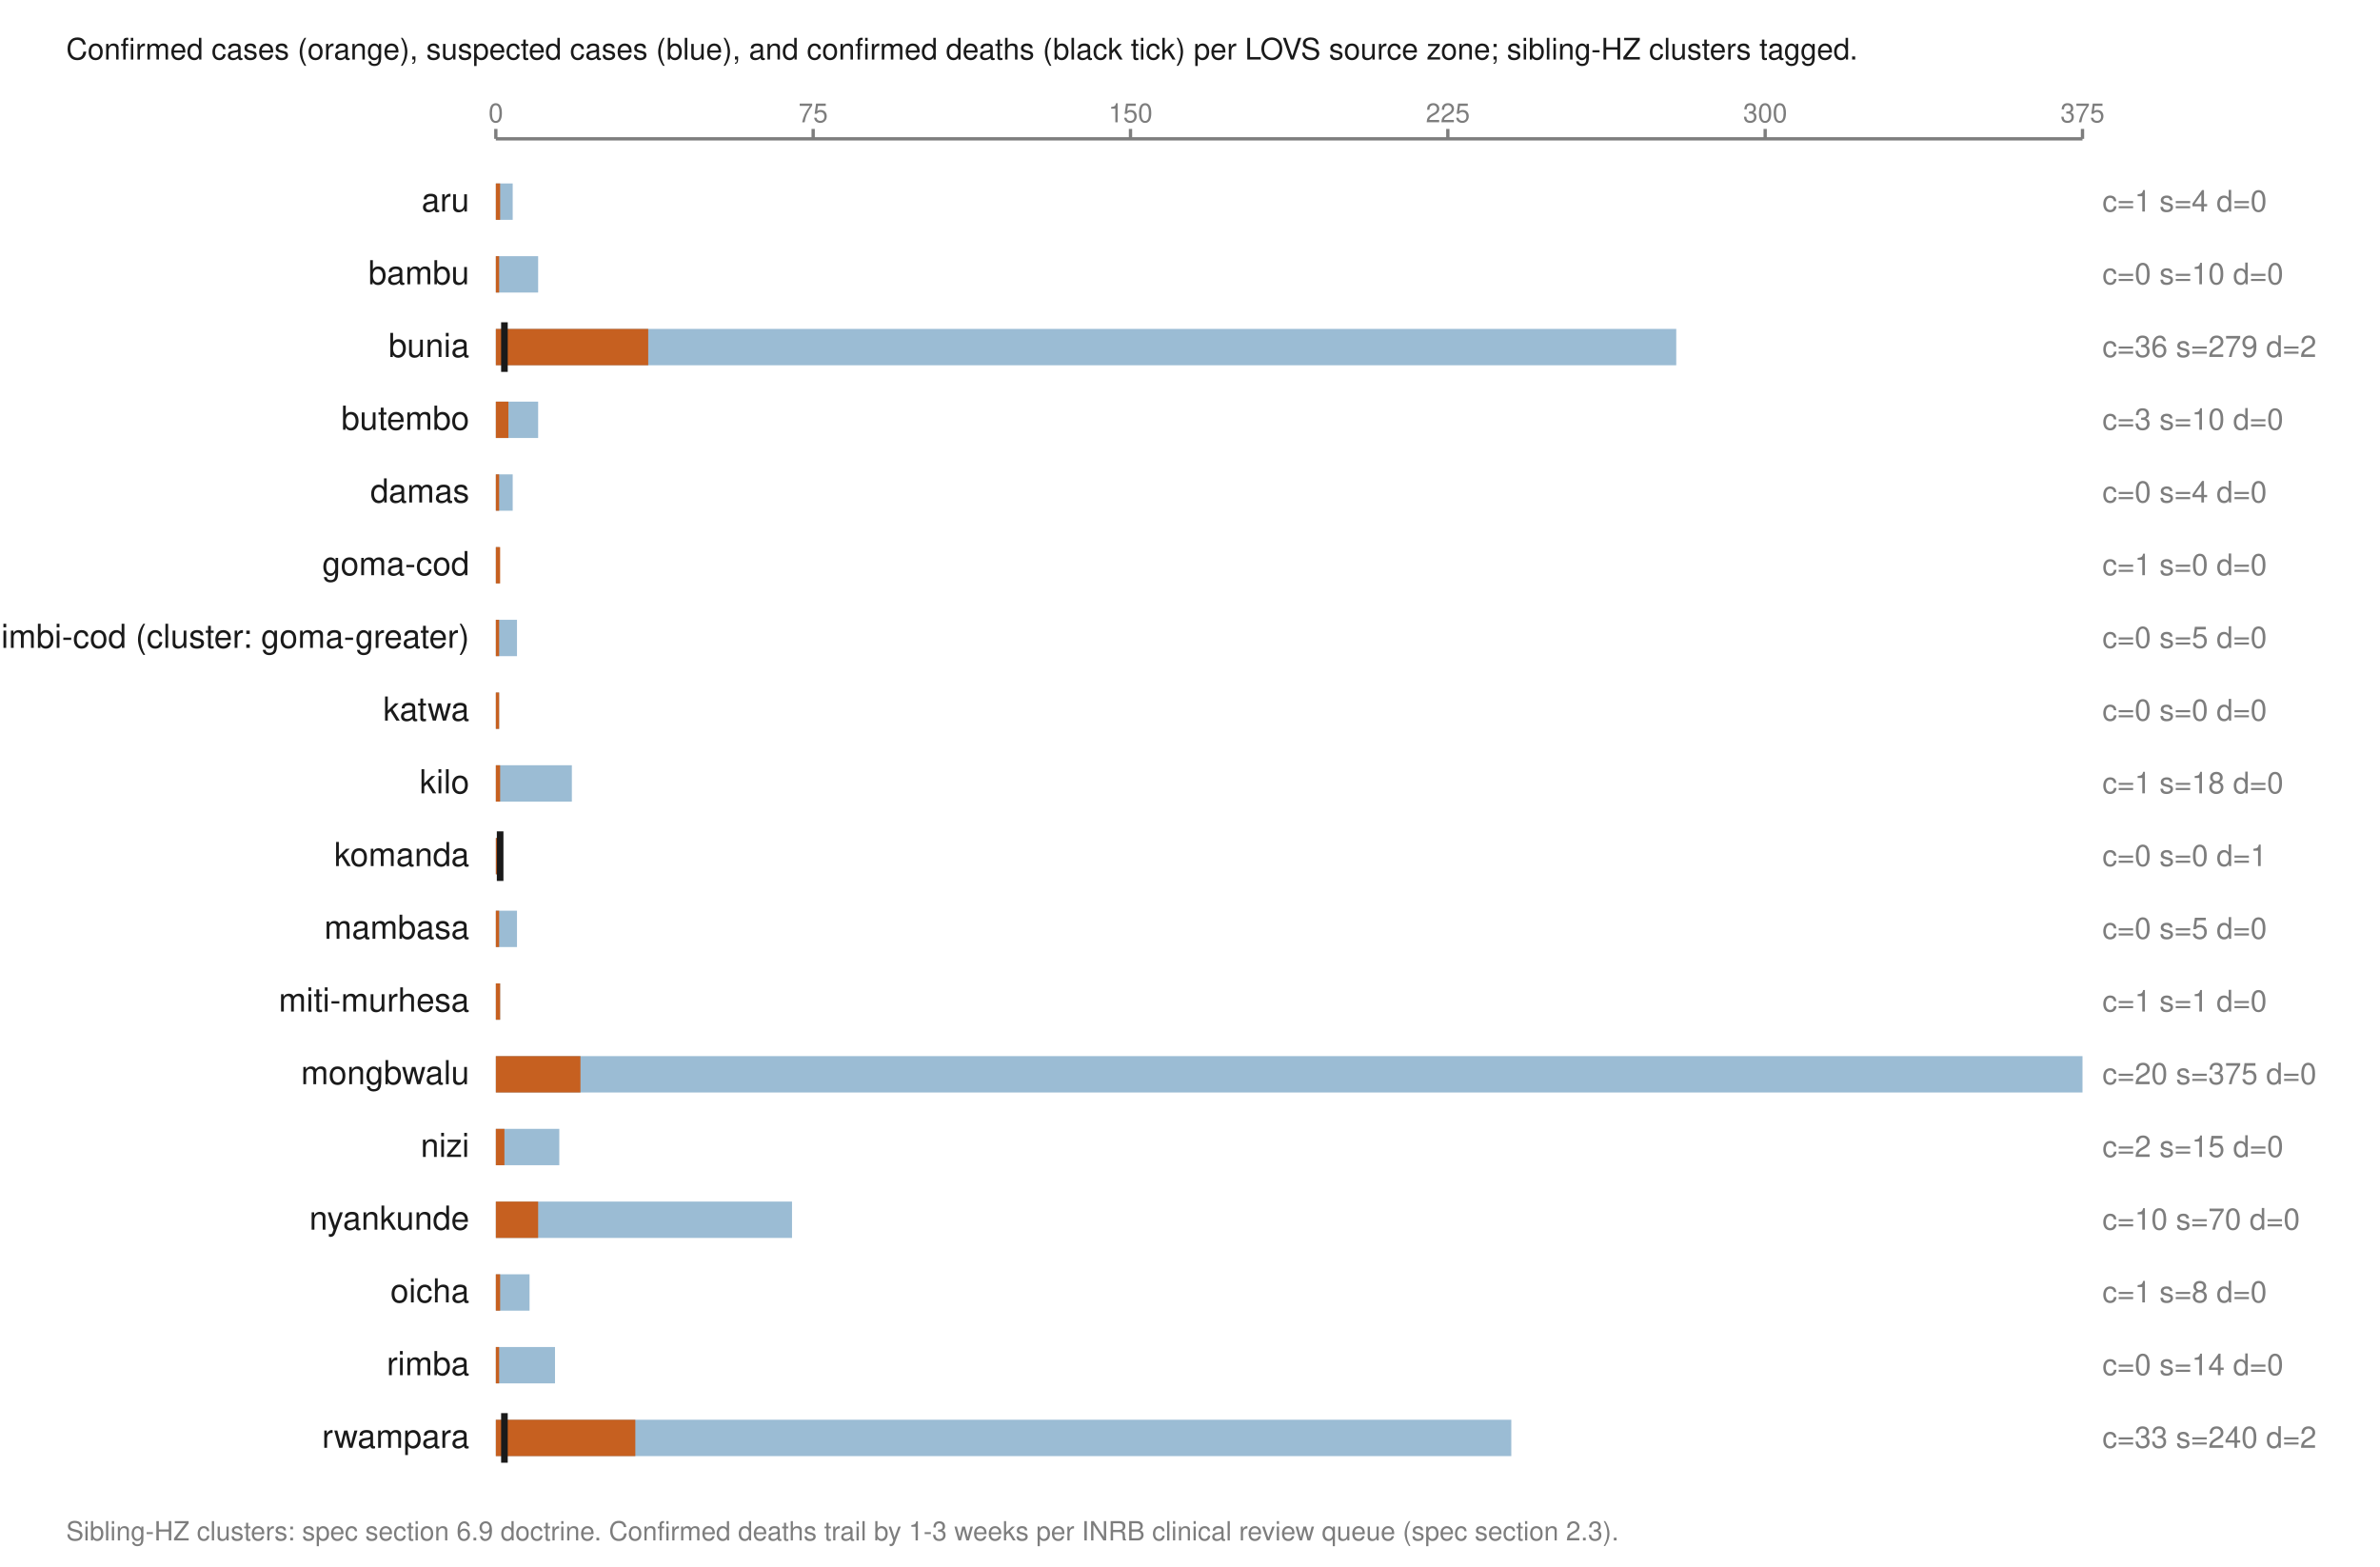
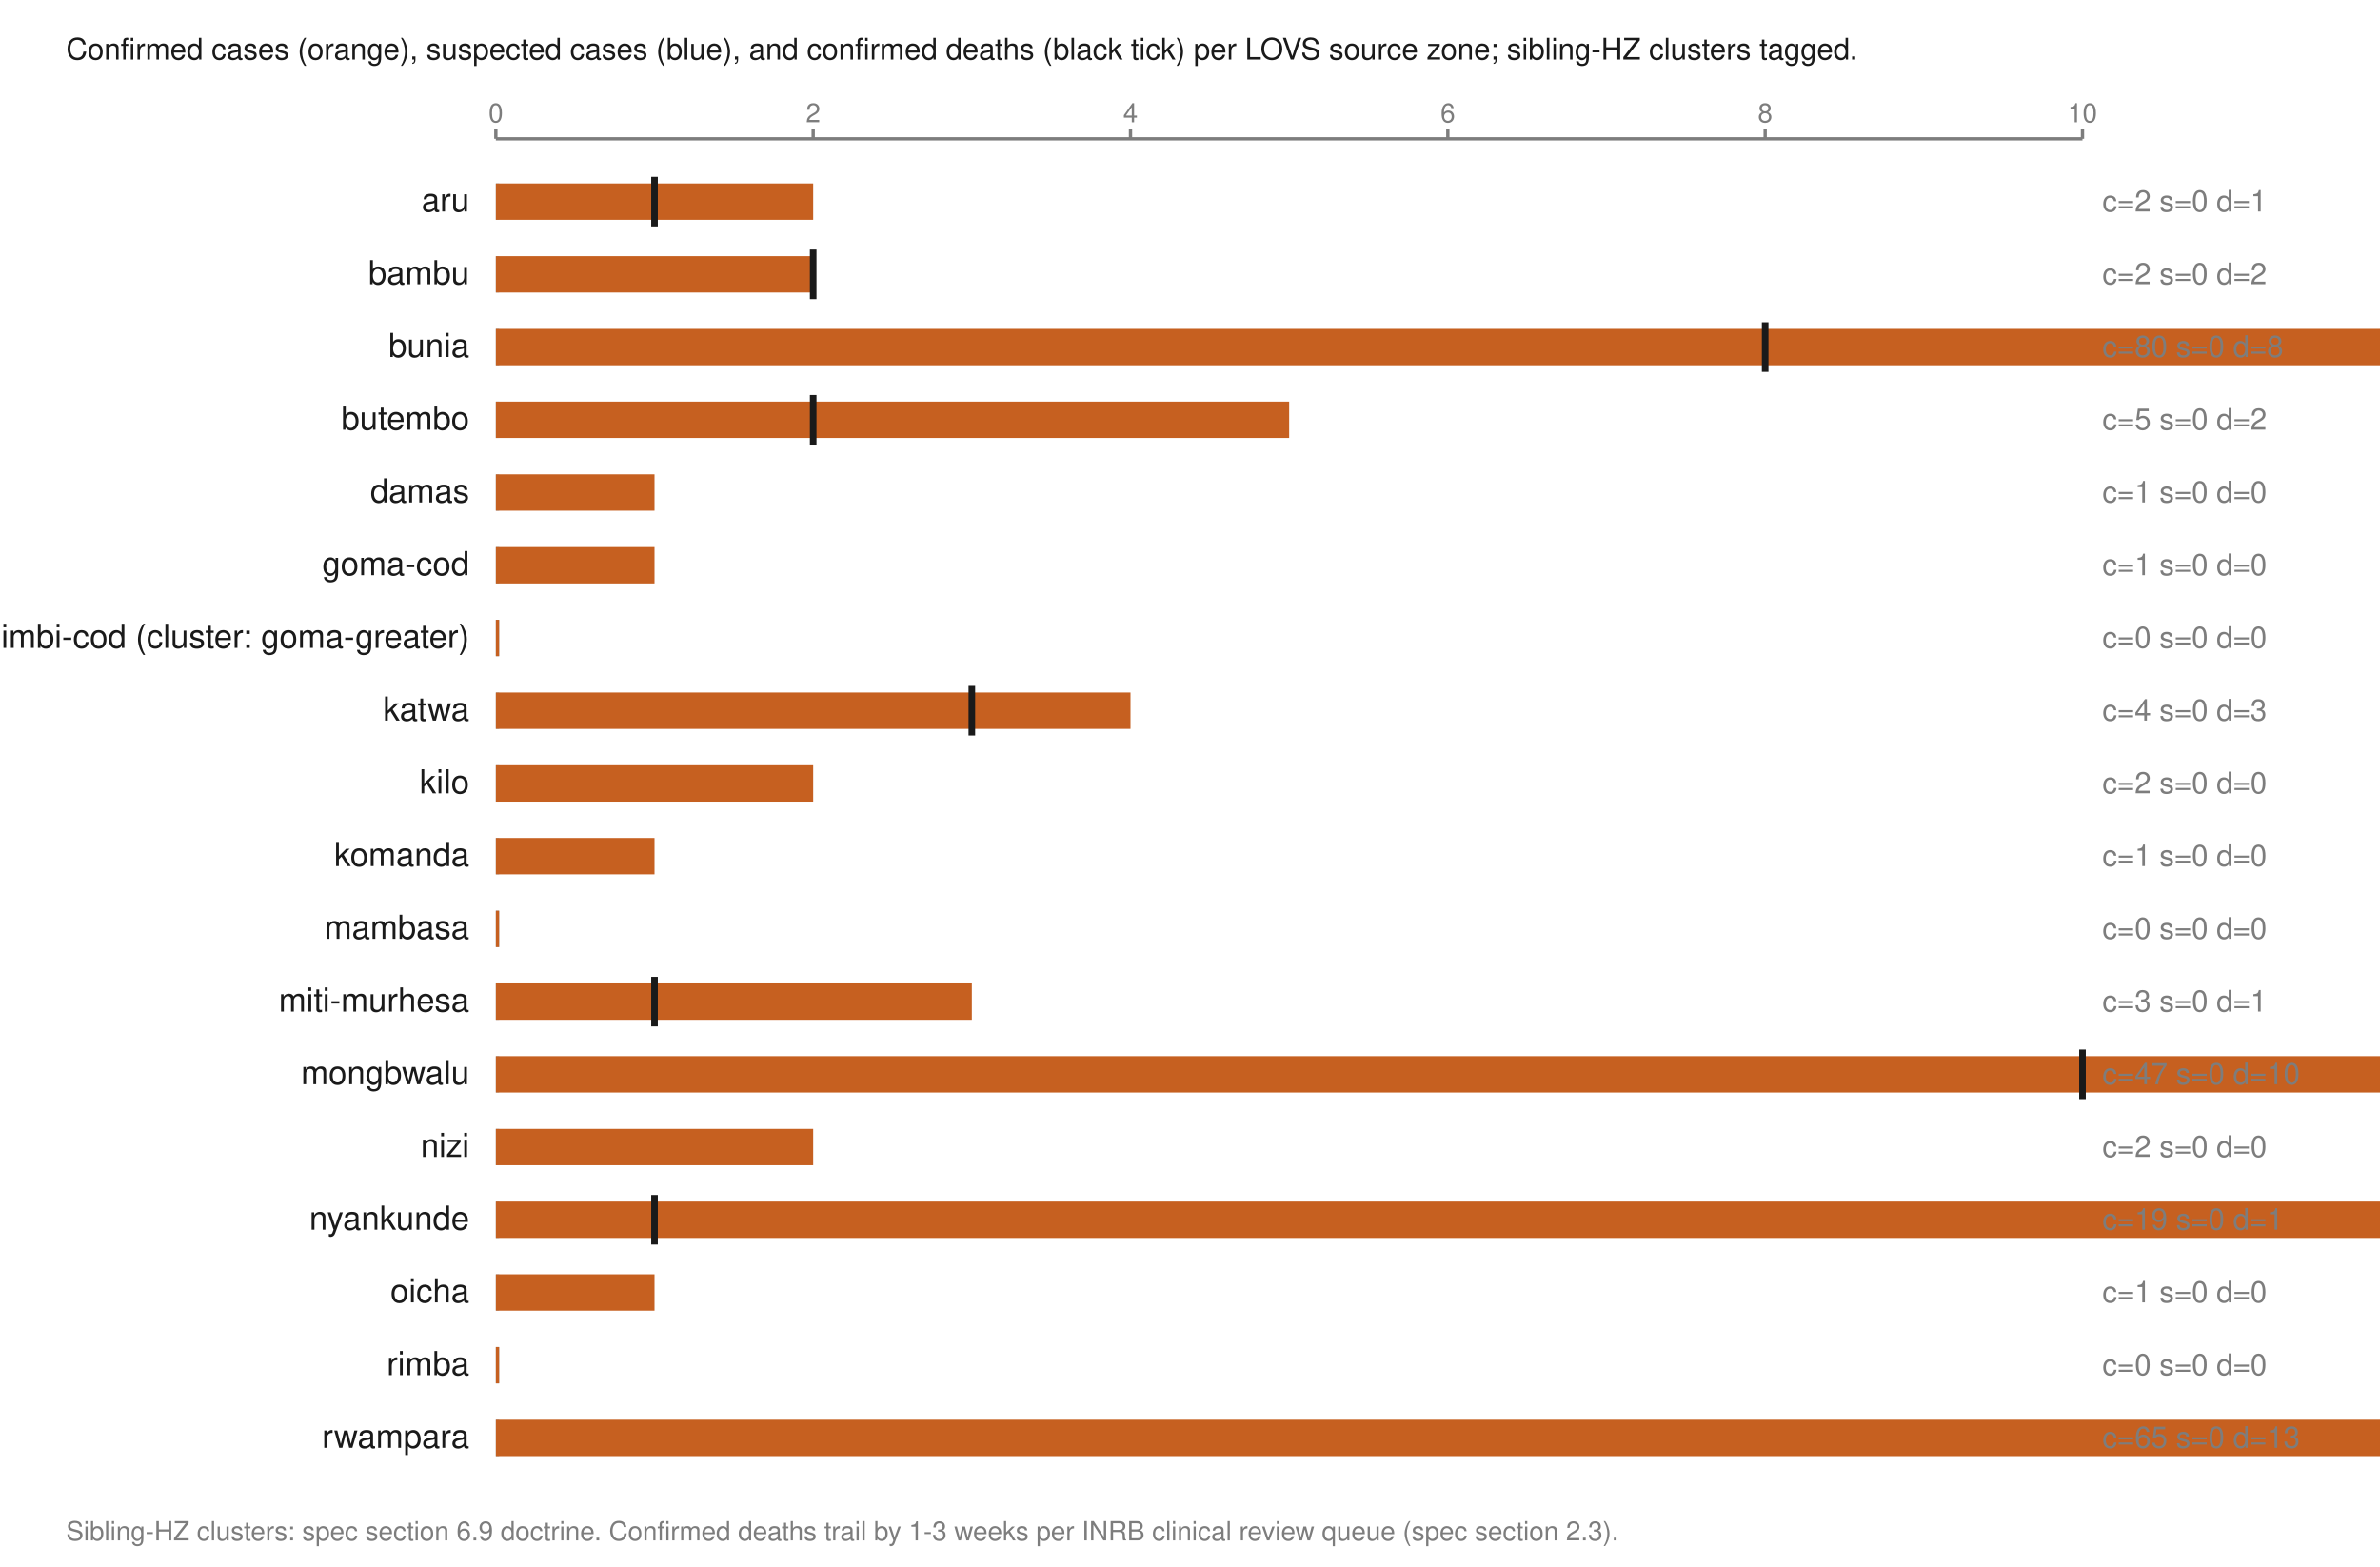
<svg xmlns="http://www.w3.org/2000/svg" viewBox="0 0 720 474" width="720" height="474" role="img" aria-labelledby="t">
  <text x="20.0" y="18.0" font-family="Helvetica,Arial,sans-serif" font-size="9" fill="#1a1a1a" font-weight="normal" text-anchor="start">Confirmed cases (orange), suspected cases (blue), and confirmed deaths (black tick) per LOVS source zone; sibling-HZ clusters tagged.</text>
  <line x1="150.0" y1="42.0" x2="630.0" y2="42.0" stroke="#7d7d7d" stroke-width="1" />
  <line x1="150.0" y1="39.0" x2="150.0" y2="42.0" stroke="#7d7d7d" stroke-width="1" />
  <text x="150.0" y="37.0" font-family="Helvetica,Arial,sans-serif" font-size="8" fill="#7d7d7d" font-weight="normal" text-anchor="middle">0</text>
  <line x1="246.0" y1="39.0" x2="246.0" y2="42.0" stroke="#7d7d7d" stroke-width="1" />
-   <text x="246.0" y="37.0" font-family="Helvetica,Arial,sans-serif" font-size="8" fill="#7d7d7d" font-weight="normal" text-anchor="middle">75</text>
+   <text x="246.0" y="37.0" font-family="Helvetica,Arial,sans-serif" font-size="8" fill="#7d7d7d" font-weight="normal" text-anchor="middle">2</text>
  <line x1="342.0" y1="39.0" x2="342.0" y2="42.0" stroke="#7d7d7d" stroke-width="1" />
-   <text x="342.0" y="37.0" font-family="Helvetica,Arial,sans-serif" font-size="8" fill="#7d7d7d" font-weight="normal" text-anchor="middle">150</text>
+   <text x="342.0" y="37.0" font-family="Helvetica,Arial,sans-serif" font-size="8" fill="#7d7d7d" font-weight="normal" text-anchor="middle">4</text>
  <line x1="438.0" y1="39.0" x2="438.0" y2="42.0" stroke="#7d7d7d" stroke-width="1" />
-   <text x="438.0" y="37.0" font-family="Helvetica,Arial,sans-serif" font-size="8" fill="#7d7d7d" font-weight="normal" text-anchor="middle">225</text>
+   <text x="438.0" y="37.0" font-family="Helvetica,Arial,sans-serif" font-size="8" fill="#7d7d7d" font-weight="normal" text-anchor="middle">6</text>
  <line x1="534.0" y1="39.0" x2="534.0" y2="42.0" stroke="#7d7d7d" stroke-width="1" />
-   <text x="534.0" y="37.0" font-family="Helvetica,Arial,sans-serif" font-size="8" fill="#7d7d7d" font-weight="normal" text-anchor="middle">300</text>
+   <text x="534.0" y="37.0" font-family="Helvetica,Arial,sans-serif" font-size="8" fill="#7d7d7d" font-weight="normal" text-anchor="middle">8</text>
  <line x1="630.0" y1="39.0" x2="630.0" y2="42.0" stroke="#7d7d7d" stroke-width="1" />
-   <text x="630.0" y="37.0" font-family="Helvetica,Arial,sans-serif" font-size="8" fill="#7d7d7d" font-weight="normal" text-anchor="middle">375</text>
+   <text x="630.0" y="37.0" font-family="Helvetica,Arial,sans-serif" font-size="8" fill="#7d7d7d" font-weight="normal" text-anchor="middle">10</text>
  <text x="142.0" y="64.0" font-family="Helvetica,Arial,sans-serif" font-size="10" fill="#1a1a1a" font-weight="normal" text-anchor="end">aru</text>
-   <rect x="150.0" y="55.5" width="5.1" height="11.0" fill="#9bbcd4" />
-   <rect x="150.0" y="55.5" width="1.3" height="11.0" fill="#c66020" />
-   <text x="636.0" y="64.0" font-family="Helvetica,Arial,sans-serif" font-size="9" fill="#7d7d7d" font-weight="normal" text-anchor="start">c=1 s=4 d=0</text>
+   <rect x="150.0" y="55.5" width="1.0" height="11.0" fill="#9bbcd4" />
+   <rect x="150.0" y="55.5" width="96.0" height="11.0" fill="#c66020" />
+   <line x1="198.0" y1="53.5" x2="198.0" y2="68.5" stroke="#1a1a1a" stroke-width="2" />
+   <text x="636.0" y="64.0" font-family="Helvetica,Arial,sans-serif" font-size="9" fill="#7d7d7d" font-weight="normal" text-anchor="start">c=2 s=0 d=1</text>
  <text x="142.0" y="86.0" font-family="Helvetica,Arial,sans-serif" font-size="10" fill="#1a1a1a" font-weight="normal" text-anchor="end">bambu</text>
-   <rect x="150.0" y="77.5" width="12.8" height="11.0" fill="#9bbcd4" />
-   <rect x="150.0" y="77.5" width="1.0" height="11.0" fill="#c66020" />
-   <text x="636.0" y="86.0" font-family="Helvetica,Arial,sans-serif" font-size="9" fill="#7d7d7d" font-weight="normal" text-anchor="start">c=0 s=10 d=0</text>
+   <rect x="150.0" y="77.5" width="1.0" height="11.0" fill="#9bbcd4" />
+   <rect x="150.0" y="77.5" width="96.0" height="11.0" fill="#c66020" />
+   <line x1="246.0" y1="75.5" x2="246.0" y2="90.5" stroke="#1a1a1a" stroke-width="2" />
+   <text x="636.0" y="86.0" font-family="Helvetica,Arial,sans-serif" font-size="9" fill="#7d7d7d" font-weight="normal" text-anchor="start">c=2 s=0 d=2</text>
  <text x="142.0" y="108.0" font-family="Helvetica,Arial,sans-serif" font-size="10" fill="#1a1a1a" font-weight="normal" text-anchor="end">bunia</text>
-   <rect x="150.0" y="99.5" width="357.1" height="11.0" fill="#9bbcd4" />
-   <rect x="150.0" y="99.5" width="46.1" height="11.0" fill="#c66020" />
-   <line x1="152.6" y1="97.5" x2="152.6" y2="112.5" stroke="#1a1a1a" stroke-width="2" />
-   <text x="636.0" y="108.0" font-family="Helvetica,Arial,sans-serif" font-size="9" fill="#7d7d7d" font-weight="normal" text-anchor="start">c=36 s=279 d=2</text>
+   <rect x="150.0" y="99.5" width="1.0" height="11.0" fill="#9bbcd4" />
+   <rect x="150.0" y="99.5" width="3840.0" height="11.0" fill="#c66020" />
+   <line x1="534.0" y1="97.5" x2="534.0" y2="112.5" stroke="#1a1a1a" stroke-width="2" />
+   <text x="636.0" y="108.0" font-family="Helvetica,Arial,sans-serif" font-size="9" fill="#7d7d7d" font-weight="normal" text-anchor="start">c=80 s=0 d=8</text>
  <text x="142.0" y="130.0" font-family="Helvetica,Arial,sans-serif" font-size="10" fill="#1a1a1a" font-weight="normal" text-anchor="end">butembo</text>
-   <rect x="150.0" y="121.5" width="12.8" height="11.0" fill="#9bbcd4" />
-   <rect x="150.0" y="121.5" width="3.8" height="11.0" fill="#c66020" />
-   <text x="636.0" y="130.0" font-family="Helvetica,Arial,sans-serif" font-size="9" fill="#7d7d7d" font-weight="normal" text-anchor="start">c=3 s=10 d=0</text>
+   <rect x="150.0" y="121.5" width="1.0" height="11.0" fill="#9bbcd4" />
+   <rect x="150.0" y="121.5" width="240.0" height="11.0" fill="#c66020" />
+   <line x1="246.0" y1="119.5" x2="246.0" y2="134.5" stroke="#1a1a1a" stroke-width="2" />
+   <text x="636.0" y="130.0" font-family="Helvetica,Arial,sans-serif" font-size="9" fill="#7d7d7d" font-weight="normal" text-anchor="start">c=5 s=0 d=2</text>
  <text x="142.0" y="152.0" font-family="Helvetica,Arial,sans-serif" font-size="10" fill="#1a1a1a" font-weight="normal" text-anchor="end">damas</text>
-   <rect x="150.0" y="143.5" width="5.1" height="11.0" fill="#9bbcd4" />
-   <rect x="150.0" y="143.5" width="1.0" height="11.0" fill="#c66020" />
-   <text x="636.0" y="152.0" font-family="Helvetica,Arial,sans-serif" font-size="9" fill="#7d7d7d" font-weight="normal" text-anchor="start">c=0 s=4 d=0</text>
+   <rect x="150.0" y="143.5" width="1.0" height="11.0" fill="#9bbcd4" />
+   <rect x="150.0" y="143.5" width="48.0" height="11.0" fill="#c66020" />
+   <text x="636.0" y="152.0" font-family="Helvetica,Arial,sans-serif" font-size="9" fill="#7d7d7d" font-weight="normal" text-anchor="start">c=1 s=0 d=0</text>
  <text x="142.0" y="174.0" font-family="Helvetica,Arial,sans-serif" font-size="10" fill="#1a1a1a" font-weight="normal" text-anchor="end">goma-cod</text>
  <rect x="150.0" y="165.5" width="1.0" height="11.0" fill="#9bbcd4" />
-   <rect x="150.0" y="165.5" width="1.3" height="11.0" fill="#c66020" />
+   <rect x="150.0" y="165.5" width="48.0" height="11.0" fill="#c66020" />
  <text x="636.0" y="174.0" font-family="Helvetica,Arial,sans-serif" font-size="9" fill="#7d7d7d" font-weight="normal" text-anchor="start">c=1 s=0 d=0</text>
  <text x="142.0" y="196.0" font-family="Helvetica,Arial,sans-serif" font-size="10" fill="#1a1a1a" font-weight="normal" text-anchor="end">karisimbi-cod  (cluster: goma-greater)</text>
-   <rect x="150.0" y="187.5" width="6.4" height="11.0" fill="#9bbcd4" />
+   <rect x="150.0" y="187.5" width="1.0" height="11.0" fill="#9bbcd4" />
  <rect x="150.0" y="187.5" width="1.0" height="11.0" fill="#c66020" />
-   <text x="636.0" y="196.0" font-family="Helvetica,Arial,sans-serif" font-size="9" fill="#7d7d7d" font-weight="normal" text-anchor="start">c=0 s=5 d=0</text>
+   <text x="636.0" y="196.0" font-family="Helvetica,Arial,sans-serif" font-size="9" fill="#7d7d7d" font-weight="normal" text-anchor="start">c=0 s=0 d=0</text>
  <text x="142.0" y="218.0" font-family="Helvetica,Arial,sans-serif" font-size="10" fill="#1a1a1a" font-weight="normal" text-anchor="end">katwa</text>
  <rect x="150.0" y="209.5" width="1.0" height="11.0" fill="#9bbcd4" />
-   <rect x="150.0" y="209.5" width="1.0" height="11.0" fill="#c66020" />
-   <text x="636.0" y="218.0" font-family="Helvetica,Arial,sans-serif" font-size="9" fill="#7d7d7d" font-weight="normal" text-anchor="start">c=0 s=0 d=0</text>
+   <rect x="150.0" y="209.5" width="192.0" height="11.0" fill="#c66020" />
+   <line x1="294.0" y1="207.5" x2="294.0" y2="222.5" stroke="#1a1a1a" stroke-width="2" />
+   <text x="636.0" y="218.0" font-family="Helvetica,Arial,sans-serif" font-size="9" fill="#7d7d7d" font-weight="normal" text-anchor="start">c=4 s=0 d=3</text>
  <text x="142.0" y="240.0" font-family="Helvetica,Arial,sans-serif" font-size="10" fill="#1a1a1a" font-weight="normal" text-anchor="end">kilo</text>
-   <rect x="150.0" y="231.5" width="23.0" height="11.0" fill="#9bbcd4" />
-   <rect x="150.0" y="231.5" width="1.3" height="11.0" fill="#c66020" />
-   <text x="636.0" y="240.0" font-family="Helvetica,Arial,sans-serif" font-size="9" fill="#7d7d7d" font-weight="normal" text-anchor="start">c=1 s=18 d=0</text>
+   <rect x="150.0" y="231.5" width="1.0" height="11.0" fill="#9bbcd4" />
+   <rect x="150.0" y="231.5" width="96.0" height="11.0" fill="#c66020" />
+   <text x="636.0" y="240.0" font-family="Helvetica,Arial,sans-serif" font-size="9" fill="#7d7d7d" font-weight="normal" text-anchor="start">c=2 s=0 d=0</text>
  <text x="142.0" y="262.0" font-family="Helvetica,Arial,sans-serif" font-size="10" fill="#1a1a1a" font-weight="normal" text-anchor="end">komanda</text>
  <rect x="150.0" y="253.5" width="1.0" height="11.0" fill="#9bbcd4" />
-   <rect x="150.0" y="253.5" width="1.0" height="11.0" fill="#c66020" />
-   <line x1="151.3" y1="251.5" x2="151.3" y2="266.5" stroke="#1a1a1a" stroke-width="2" />
-   <text x="636.0" y="262.0" font-family="Helvetica,Arial,sans-serif" font-size="9" fill="#7d7d7d" font-weight="normal" text-anchor="start">c=0 s=0 d=1</text>
+   <rect x="150.0" y="253.5" width="48.0" height="11.0" fill="#c66020" />
+   <text x="636.0" y="262.0" font-family="Helvetica,Arial,sans-serif" font-size="9" fill="#7d7d7d" font-weight="normal" text-anchor="start">c=1 s=0 d=0</text>
  <text x="142.0" y="284.0" font-family="Helvetica,Arial,sans-serif" font-size="10" fill="#1a1a1a" font-weight="normal" text-anchor="end">mambasa</text>
-   <rect x="150.0" y="275.5" width="6.4" height="11.0" fill="#9bbcd4" />
+   <rect x="150.0" y="275.5" width="1.0" height="11.0" fill="#9bbcd4" />
  <rect x="150.0" y="275.5" width="1.0" height="11.0" fill="#c66020" />
-   <text x="636.0" y="284.0" font-family="Helvetica,Arial,sans-serif" font-size="9" fill="#7d7d7d" font-weight="normal" text-anchor="start">c=0 s=5 d=0</text>
+   <text x="636.0" y="284.0" font-family="Helvetica,Arial,sans-serif" font-size="9" fill="#7d7d7d" font-weight="normal" text-anchor="start">c=0 s=0 d=0</text>
  <text x="142.0" y="306.0" font-family="Helvetica,Arial,sans-serif" font-size="10" fill="#1a1a1a" font-weight="normal" text-anchor="end">miti-murhesa</text>
-   <rect x="150.0" y="297.5" width="1.3" height="11.0" fill="#9bbcd4" />
-   <rect x="150.0" y="297.5" width="1.3" height="11.0" fill="#c66020" />
-   <text x="636.0" y="306.0" font-family="Helvetica,Arial,sans-serif" font-size="9" fill="#7d7d7d" font-weight="normal" text-anchor="start">c=1 s=1 d=0</text>
+   <rect x="150.0" y="297.5" width="1.0" height="11.0" fill="#9bbcd4" />
+   <rect x="150.0" y="297.5" width="144.0" height="11.0" fill="#c66020" />
+   <line x1="198.0" y1="295.5" x2="198.0" y2="310.5" stroke="#1a1a1a" stroke-width="2" />
+   <text x="636.0" y="306.0" font-family="Helvetica,Arial,sans-serif" font-size="9" fill="#7d7d7d" font-weight="normal" text-anchor="start">c=3 s=0 d=1</text>
  <text x="142.0" y="328.0" font-family="Helvetica,Arial,sans-serif" font-size="10" fill="#1a1a1a" font-weight="normal" text-anchor="end">mongbwalu</text>
-   <rect x="150.0" y="319.5" width="480.0" height="11.0" fill="#9bbcd4" />
-   <rect x="150.0" y="319.5" width="25.6" height="11.0" fill="#c66020" />
-   <text x="636.0" y="328.0" font-family="Helvetica,Arial,sans-serif" font-size="9" fill="#7d7d7d" font-weight="normal" text-anchor="start">c=20 s=375 d=0</text>
+   <rect x="150.0" y="319.5" width="1.0" height="11.0" fill="#9bbcd4" />
+   <rect x="150.0" y="319.5" width="2256.0" height="11.0" fill="#c66020" />
+   <line x1="630.0" y1="317.5" x2="630.0" y2="332.5" stroke="#1a1a1a" stroke-width="2" />
+   <text x="636.0" y="328.0" font-family="Helvetica,Arial,sans-serif" font-size="9" fill="#7d7d7d" font-weight="normal" text-anchor="start">c=47 s=0 d=10</text>
  <text x="142.0" y="350.0" font-family="Helvetica,Arial,sans-serif" font-size="10" fill="#1a1a1a" font-weight="normal" text-anchor="end">nizi</text>
-   <rect x="150.0" y="341.5" width="19.2" height="11.0" fill="#9bbcd4" />
-   <rect x="150.0" y="341.5" width="2.6" height="11.0" fill="#c66020" />
-   <text x="636.0" y="350.0" font-family="Helvetica,Arial,sans-serif" font-size="9" fill="#7d7d7d" font-weight="normal" text-anchor="start">c=2 s=15 d=0</text>
+   <rect x="150.0" y="341.5" width="1.0" height="11.0" fill="#9bbcd4" />
+   <rect x="150.0" y="341.5" width="96.0" height="11.0" fill="#c66020" />
+   <text x="636.0" y="350.0" font-family="Helvetica,Arial,sans-serif" font-size="9" fill="#7d7d7d" font-weight="normal" text-anchor="start">c=2 s=0 d=0</text>
  <text x="142.0" y="372.0" font-family="Helvetica,Arial,sans-serif" font-size="10" fill="#1a1a1a" font-weight="normal" text-anchor="end">nyankunde</text>
-   <rect x="150.0" y="363.5" width="89.6" height="11.0" fill="#9bbcd4" />
-   <rect x="150.0" y="363.5" width="12.8" height="11.0" fill="#c66020" />
-   <text x="636.0" y="372.0" font-family="Helvetica,Arial,sans-serif" font-size="9" fill="#7d7d7d" font-weight="normal" text-anchor="start">c=10 s=70 d=0</text>
+   <rect x="150.0" y="363.5" width="1.0" height="11.0" fill="#9bbcd4" />
+   <rect x="150.0" y="363.5" width="912.0" height="11.0" fill="#c66020" />
+   <line x1="198.0" y1="361.5" x2="198.0" y2="376.5" stroke="#1a1a1a" stroke-width="2" />
+   <text x="636.0" y="372.0" font-family="Helvetica,Arial,sans-serif" font-size="9" fill="#7d7d7d" font-weight="normal" text-anchor="start">c=19 s=0 d=1</text>
  <text x="142.0" y="394.0" font-family="Helvetica,Arial,sans-serif" font-size="10" fill="#1a1a1a" font-weight="normal" text-anchor="end">oicha</text>
-   <rect x="150.0" y="385.5" width="10.2" height="11.0" fill="#9bbcd4" />
-   <rect x="150.0" y="385.5" width="1.3" height="11.0" fill="#c66020" />
-   <text x="636.0" y="394.0" font-family="Helvetica,Arial,sans-serif" font-size="9" fill="#7d7d7d" font-weight="normal" text-anchor="start">c=1 s=8 d=0</text>
+   <rect x="150.0" y="385.5" width="1.0" height="11.0" fill="#9bbcd4" />
+   <rect x="150.0" y="385.5" width="48.0" height="11.0" fill="#c66020" />
+   <text x="636.0" y="394.0" font-family="Helvetica,Arial,sans-serif" font-size="9" fill="#7d7d7d" font-weight="normal" text-anchor="start">c=1 s=0 d=0</text>
  <text x="142.0" y="416.0" font-family="Helvetica,Arial,sans-serif" font-size="10" fill="#1a1a1a" font-weight="normal" text-anchor="end">rimba</text>
-   <rect x="150.0" y="407.5" width="17.9" height="11.0" fill="#9bbcd4" />
+   <rect x="150.0" y="407.5" width="1.0" height="11.0" fill="#9bbcd4" />
  <rect x="150.0" y="407.5" width="1.0" height="11.0" fill="#c66020" />
-   <text x="636.0" y="416.0" font-family="Helvetica,Arial,sans-serif" font-size="9" fill="#7d7d7d" font-weight="normal" text-anchor="start">c=0 s=14 d=0</text>
+   <text x="636.0" y="416.0" font-family="Helvetica,Arial,sans-serif" font-size="9" fill="#7d7d7d" font-weight="normal" text-anchor="start">c=0 s=0 d=0</text>
  <text x="142.0" y="438.0" font-family="Helvetica,Arial,sans-serif" font-size="10" fill="#1a1a1a" font-weight="normal" text-anchor="end">rwampara</text>
-   <rect x="150.0" y="429.5" width="307.2" height="11.0" fill="#9bbcd4" />
-   <rect x="150.0" y="429.5" width="42.2" height="11.0" fill="#c66020" />
-   <line x1="152.6" y1="427.5" x2="152.6" y2="442.5" stroke="#1a1a1a" stroke-width="2" />
-   <text x="636.0" y="438.0" font-family="Helvetica,Arial,sans-serif" font-size="9" fill="#7d7d7d" font-weight="normal" text-anchor="start">c=33 s=240 d=2</text>
+   <rect x="150.0" y="429.5" width="1.0" height="11.0" fill="#9bbcd4" />
+   <rect x="150.0" y="429.5" width="3120.0" height="11.0" fill="#c66020" />
+   <line x1="774.0" y1="427.5" x2="774.0" y2="442.5" stroke="#1a1a1a" stroke-width="2" />
+   <text x="636.0" y="438.0" font-family="Helvetica,Arial,sans-serif" font-size="9" fill="#7d7d7d" font-weight="normal" text-anchor="start">c=65 s=0 d=13</text>
  <text x="20.0" y="466.0" font-family="Helvetica,Arial,sans-serif" font-size="8" fill="#7d7d7d" font-weight="normal" text-anchor="start">Sibling-HZ clusters: spec section 6.9 doctrine. Confirmed deaths trail by 1-3 weeks per INRB clinical review queue (spec section 2.3).</text>
</svg>
